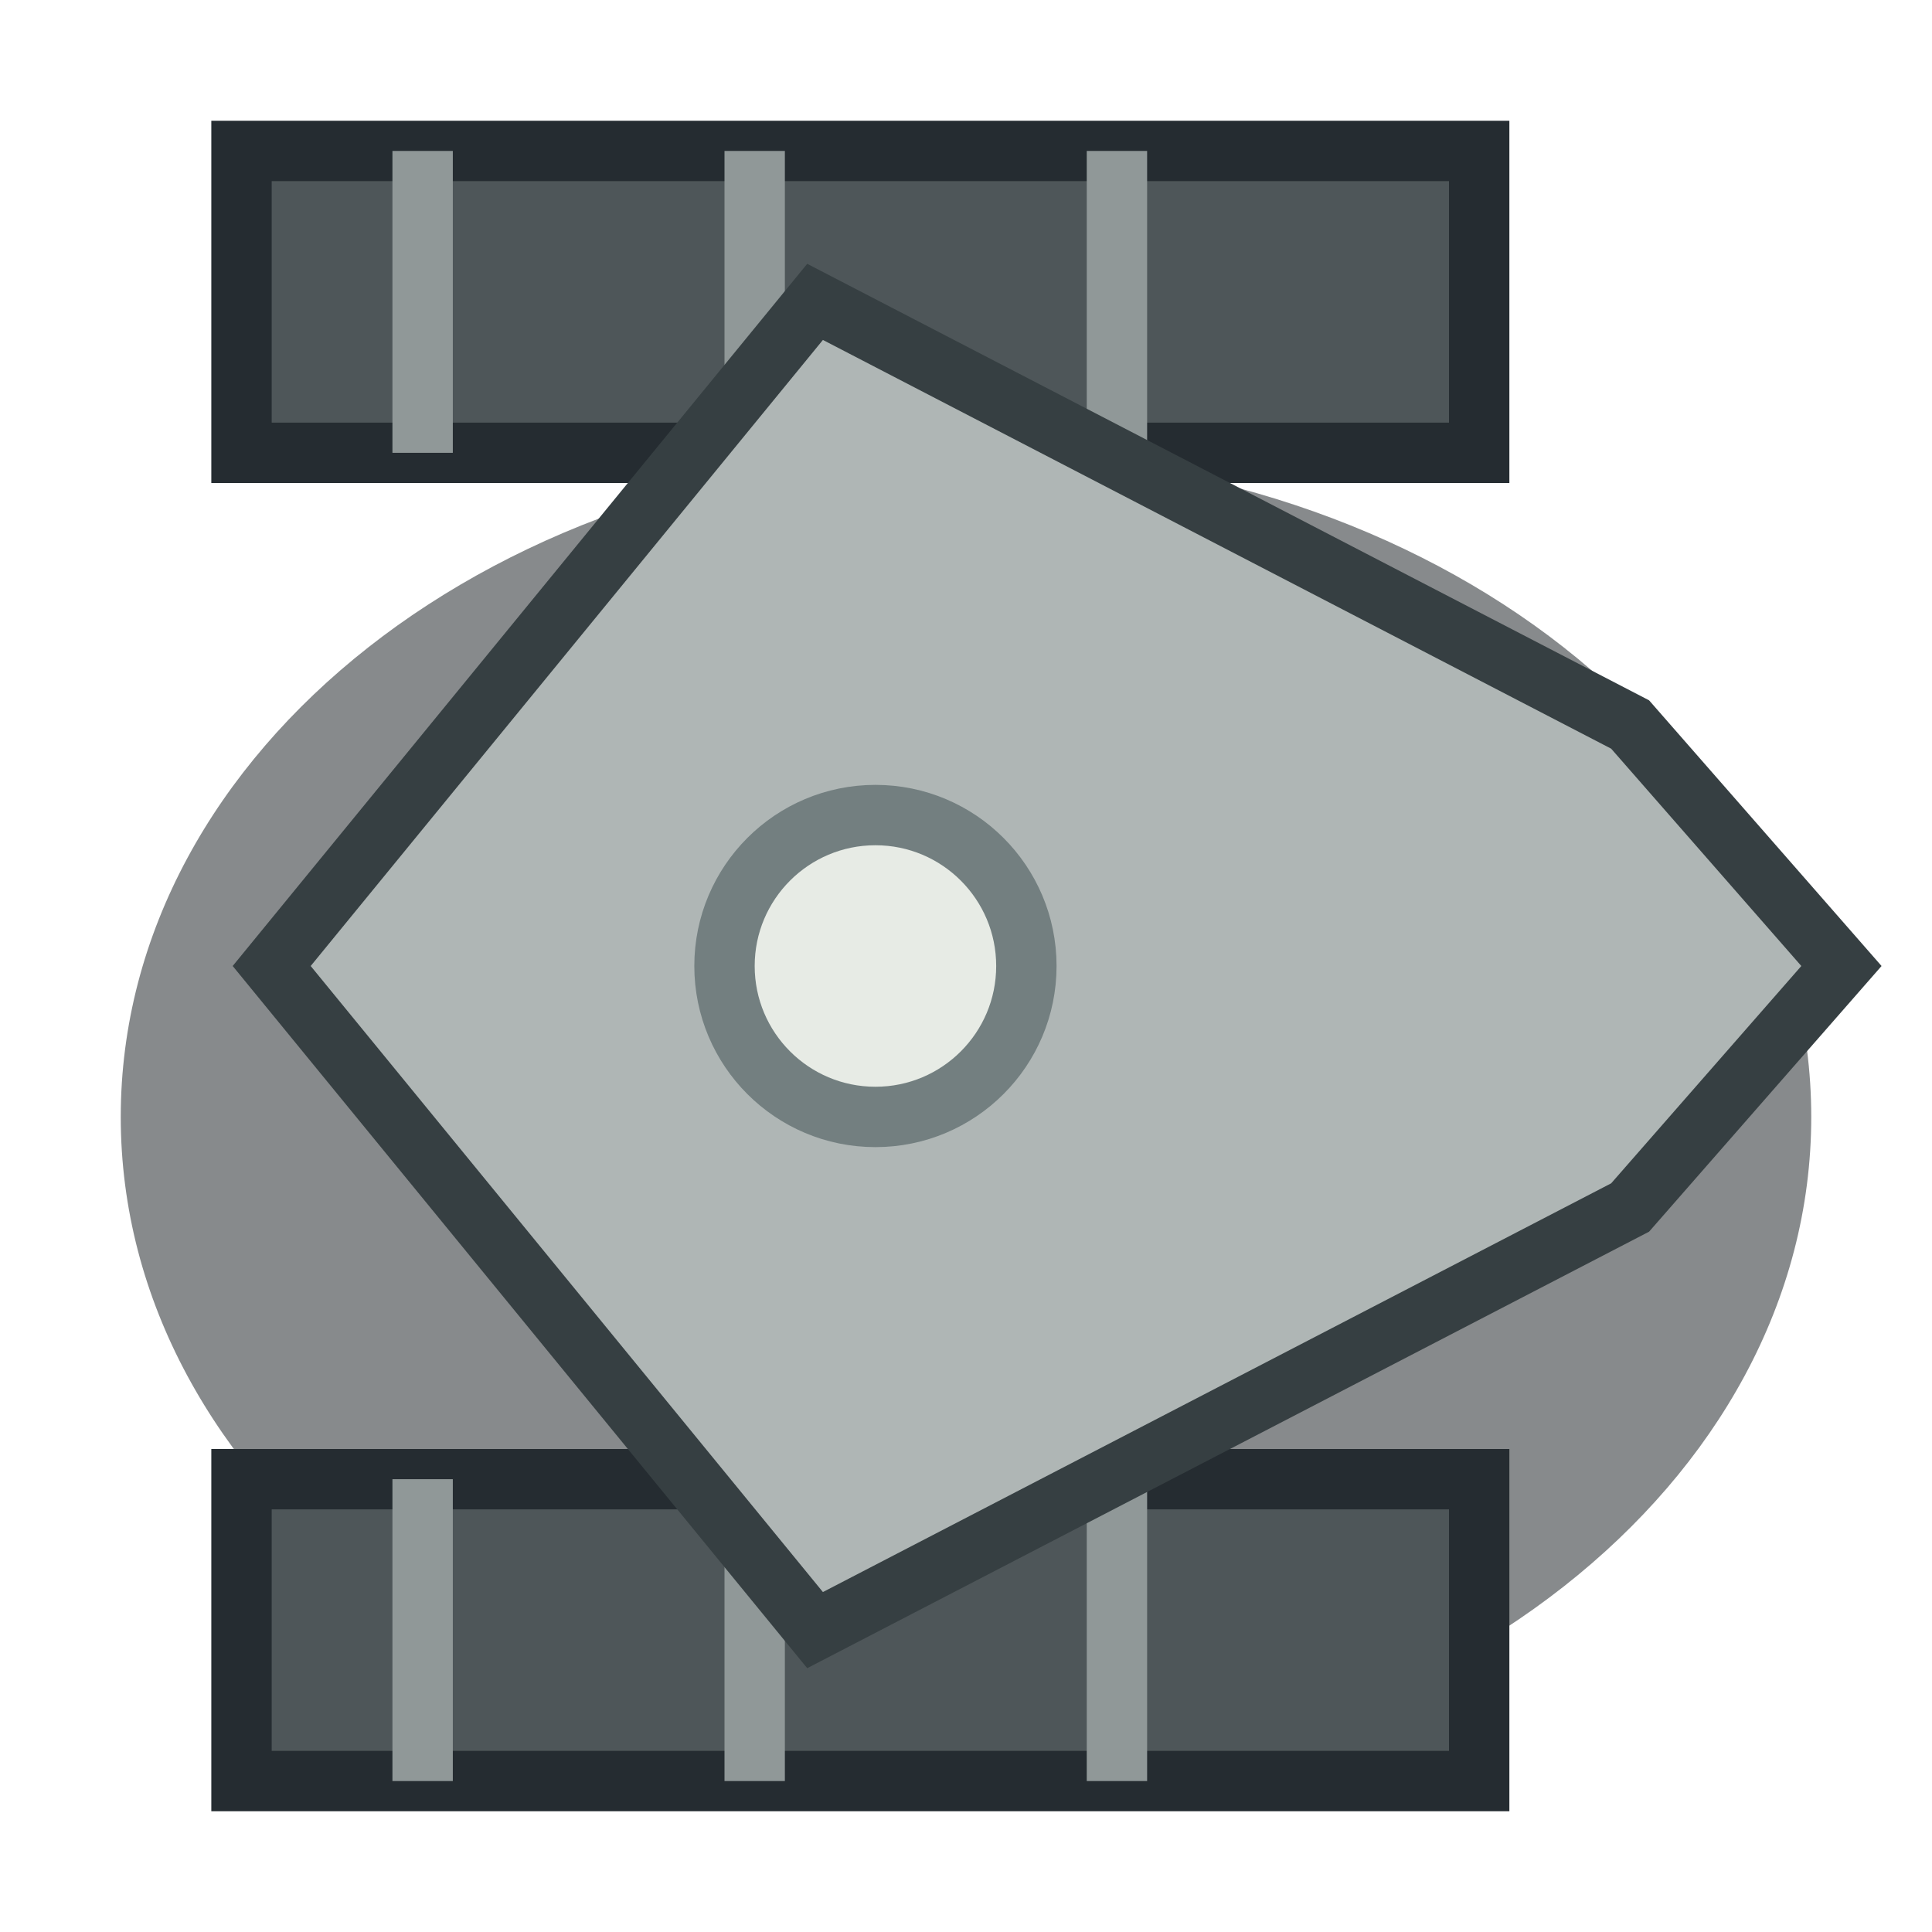
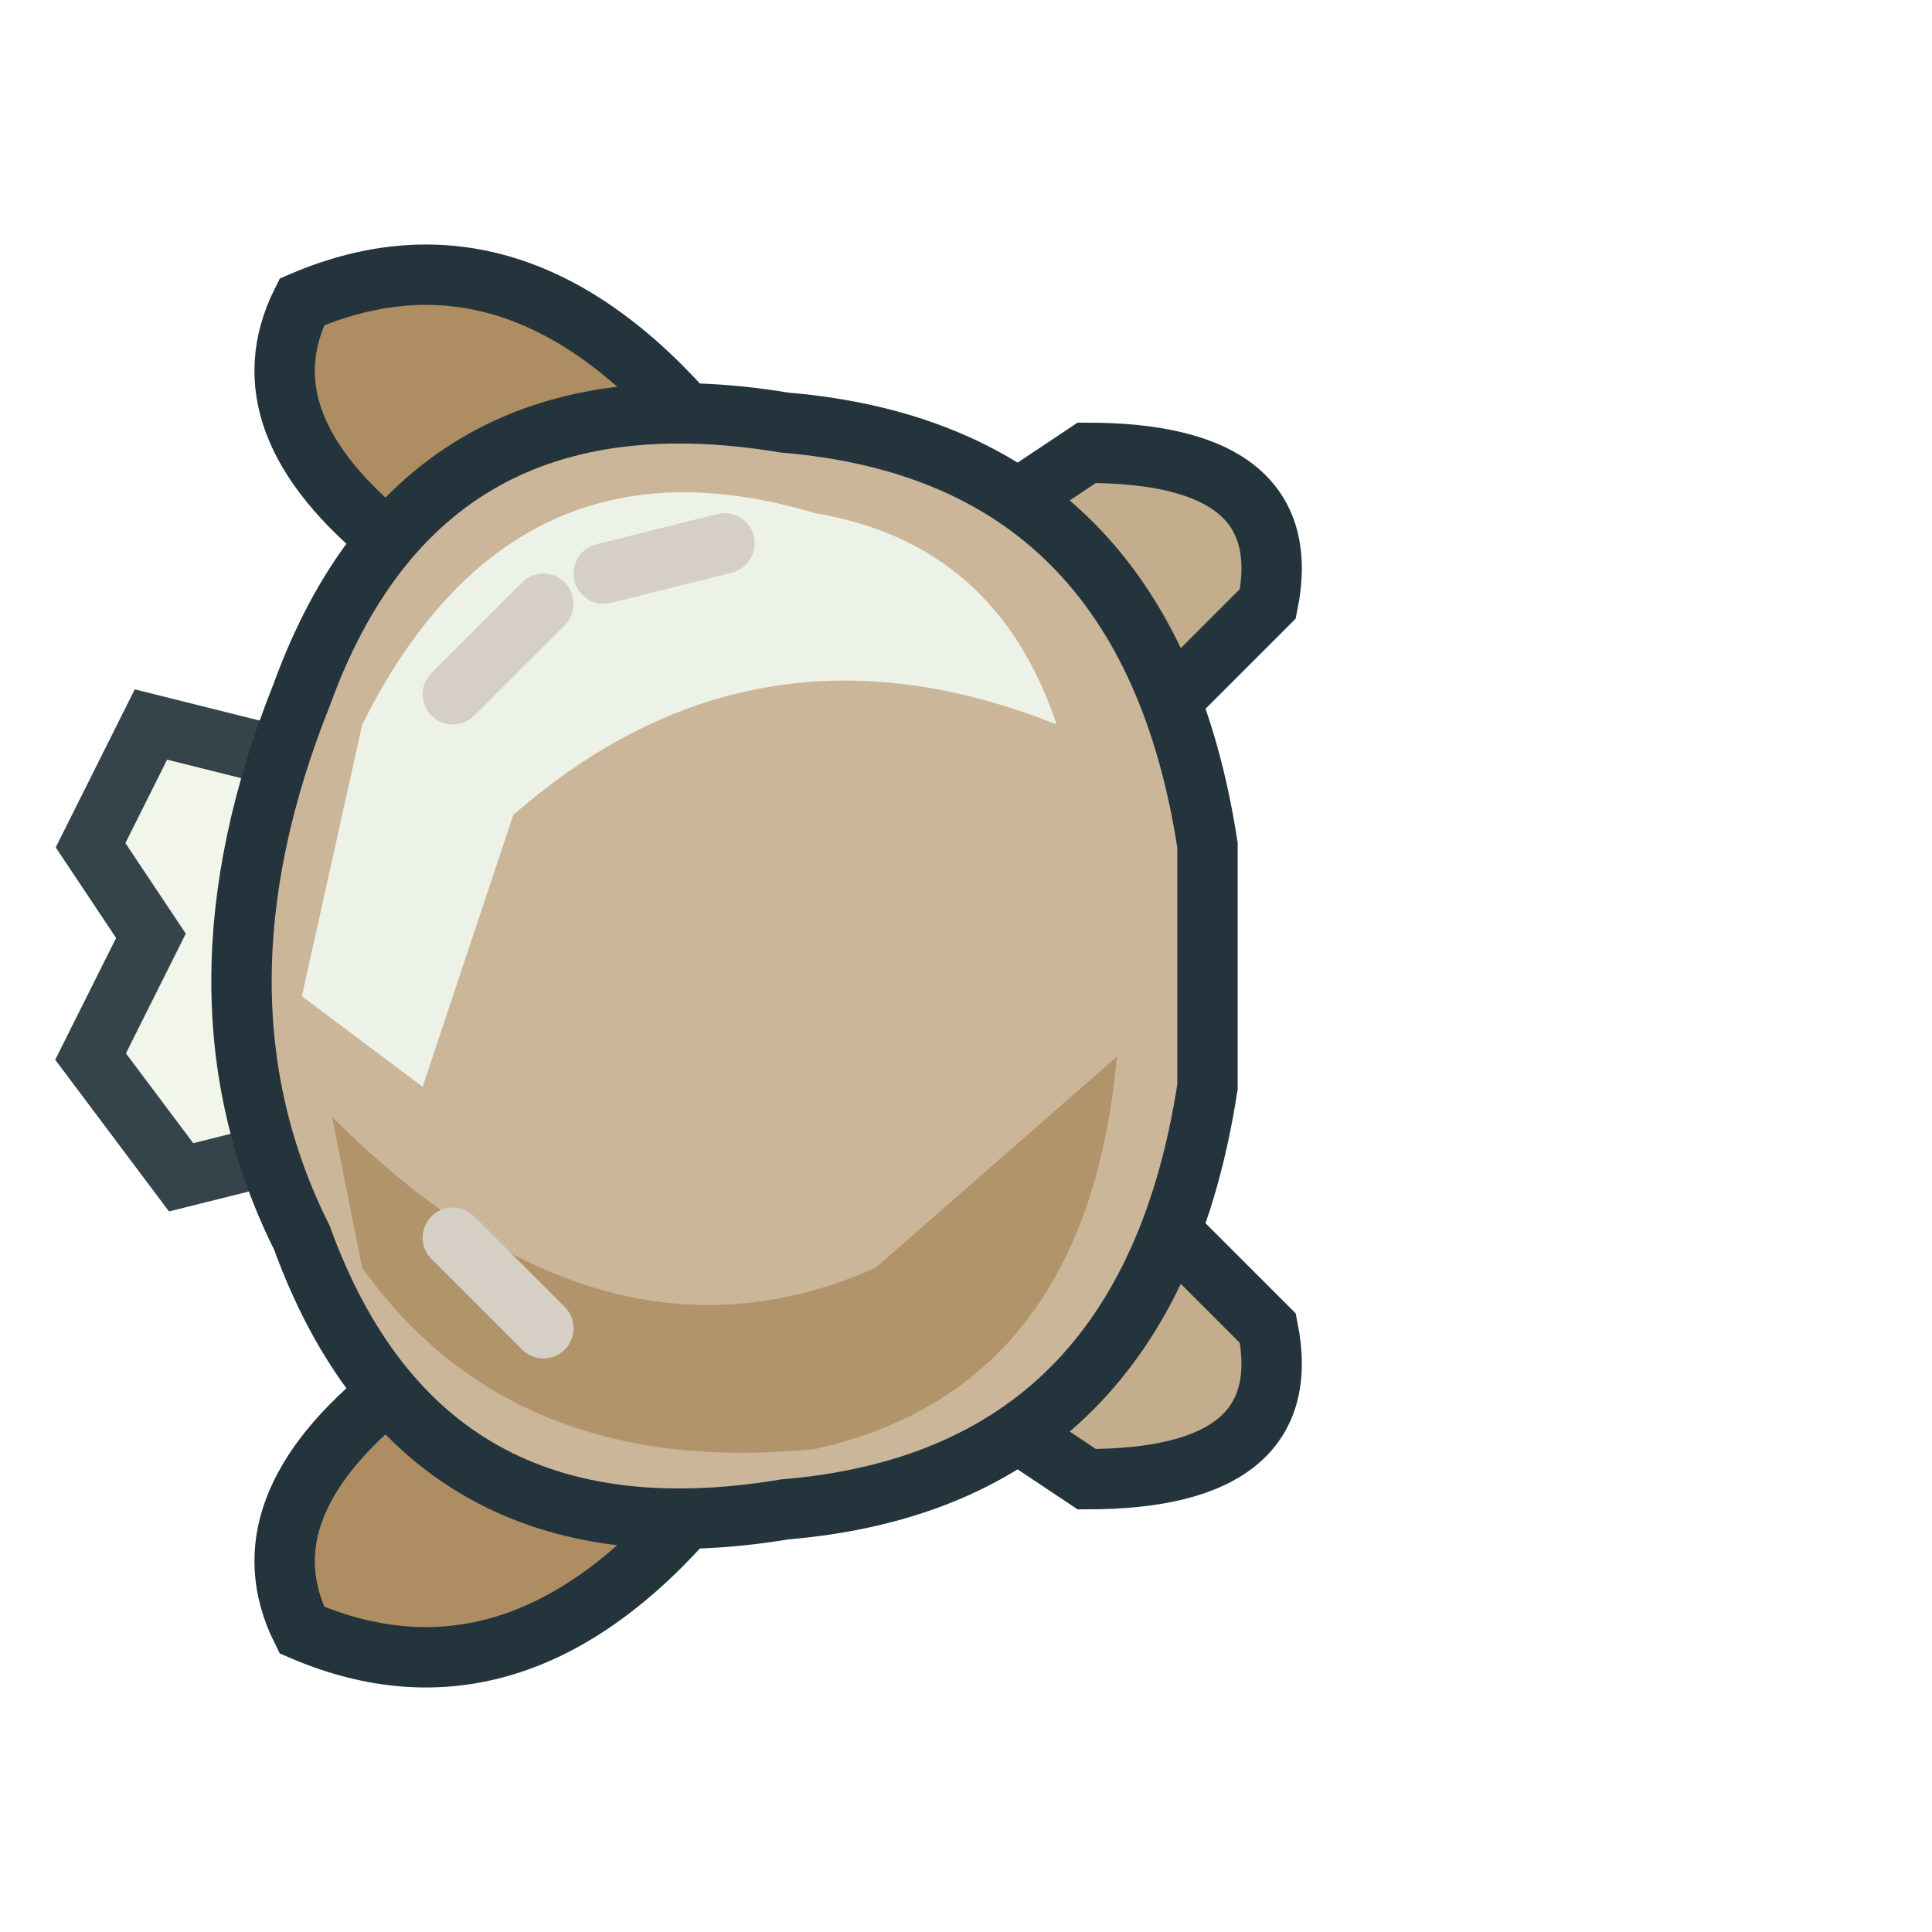
<svg xmlns="http://www.w3.org/2000/svg" width="64" height="64" viewBox="0 0 64 64">
-   <ellipse cx="32" cy="37" rx="28" ry="22" fill="#11171b" fill-opacity=".5" />
-   <path d="M8 5H49V15H8ZM8 49H49V59H8Z" fill="#4e5659" stroke="#252c31" stroke-width="2" />
-   <path d="M14 5V15M25 5V15M37 5V15M14 49V59M25 49V59M37 49V59" stroke="#909898" stroke-width="2" />
-   <g fill="#afb6b5" stroke="#363f42" stroke-width="2">
-     <path d="M9 32L27 10L54 24L61 32L54 40L27 54Z" />
-   </g>
-   <circle cx="29" cy="32" r="5" fill="#e7ebe5" stroke="#737f80" stroke-width="2" />
+   <path d="M13 18Q8 14 10 10Q17 7 23 14L27 20M13 46Q8 50 10 54Q17 57 23 50L27 44" fill="#ad8d61" stroke="#24343c" stroke-width="2" />
+   <path d="M30 19L36 15Q43 15 42 20L37 25M30 45L36 49Q43 49 42 44L37 39" fill="#c4ad8d" stroke="#24343c" stroke-width="2" />
+   <path d="M9 25L5 24L3 28L5 31L3 35L6 39L10 38L13 32Z" fill="#f2f5e9" stroke="#34444a" stroke-width="2" />
+   <path d="M10 23Q14 12 26 14Q38 15 40 28L40 36Q38 49 26 50Q14 52 10 41Q6 33 10 23Z" fill="#cbb69a" stroke="#24343c" stroke-width="2" />
+   <path d="M12 24Q17 14 27 17Q33 18 35 24Q25 20 17 27L14 36L10 33Z" fill="#edf2e8" />
+   <path d="M11 37Q20 46 29 42L37 35Q36 46 27 48Q17 49 12 42Z" fill="#b2946a" />
+   <path d="M15 23L18 20M20 19L24 18M15 41L18 44" stroke="#d6cfc6" stroke-width="2" stroke-linecap="round" />
</svg>
